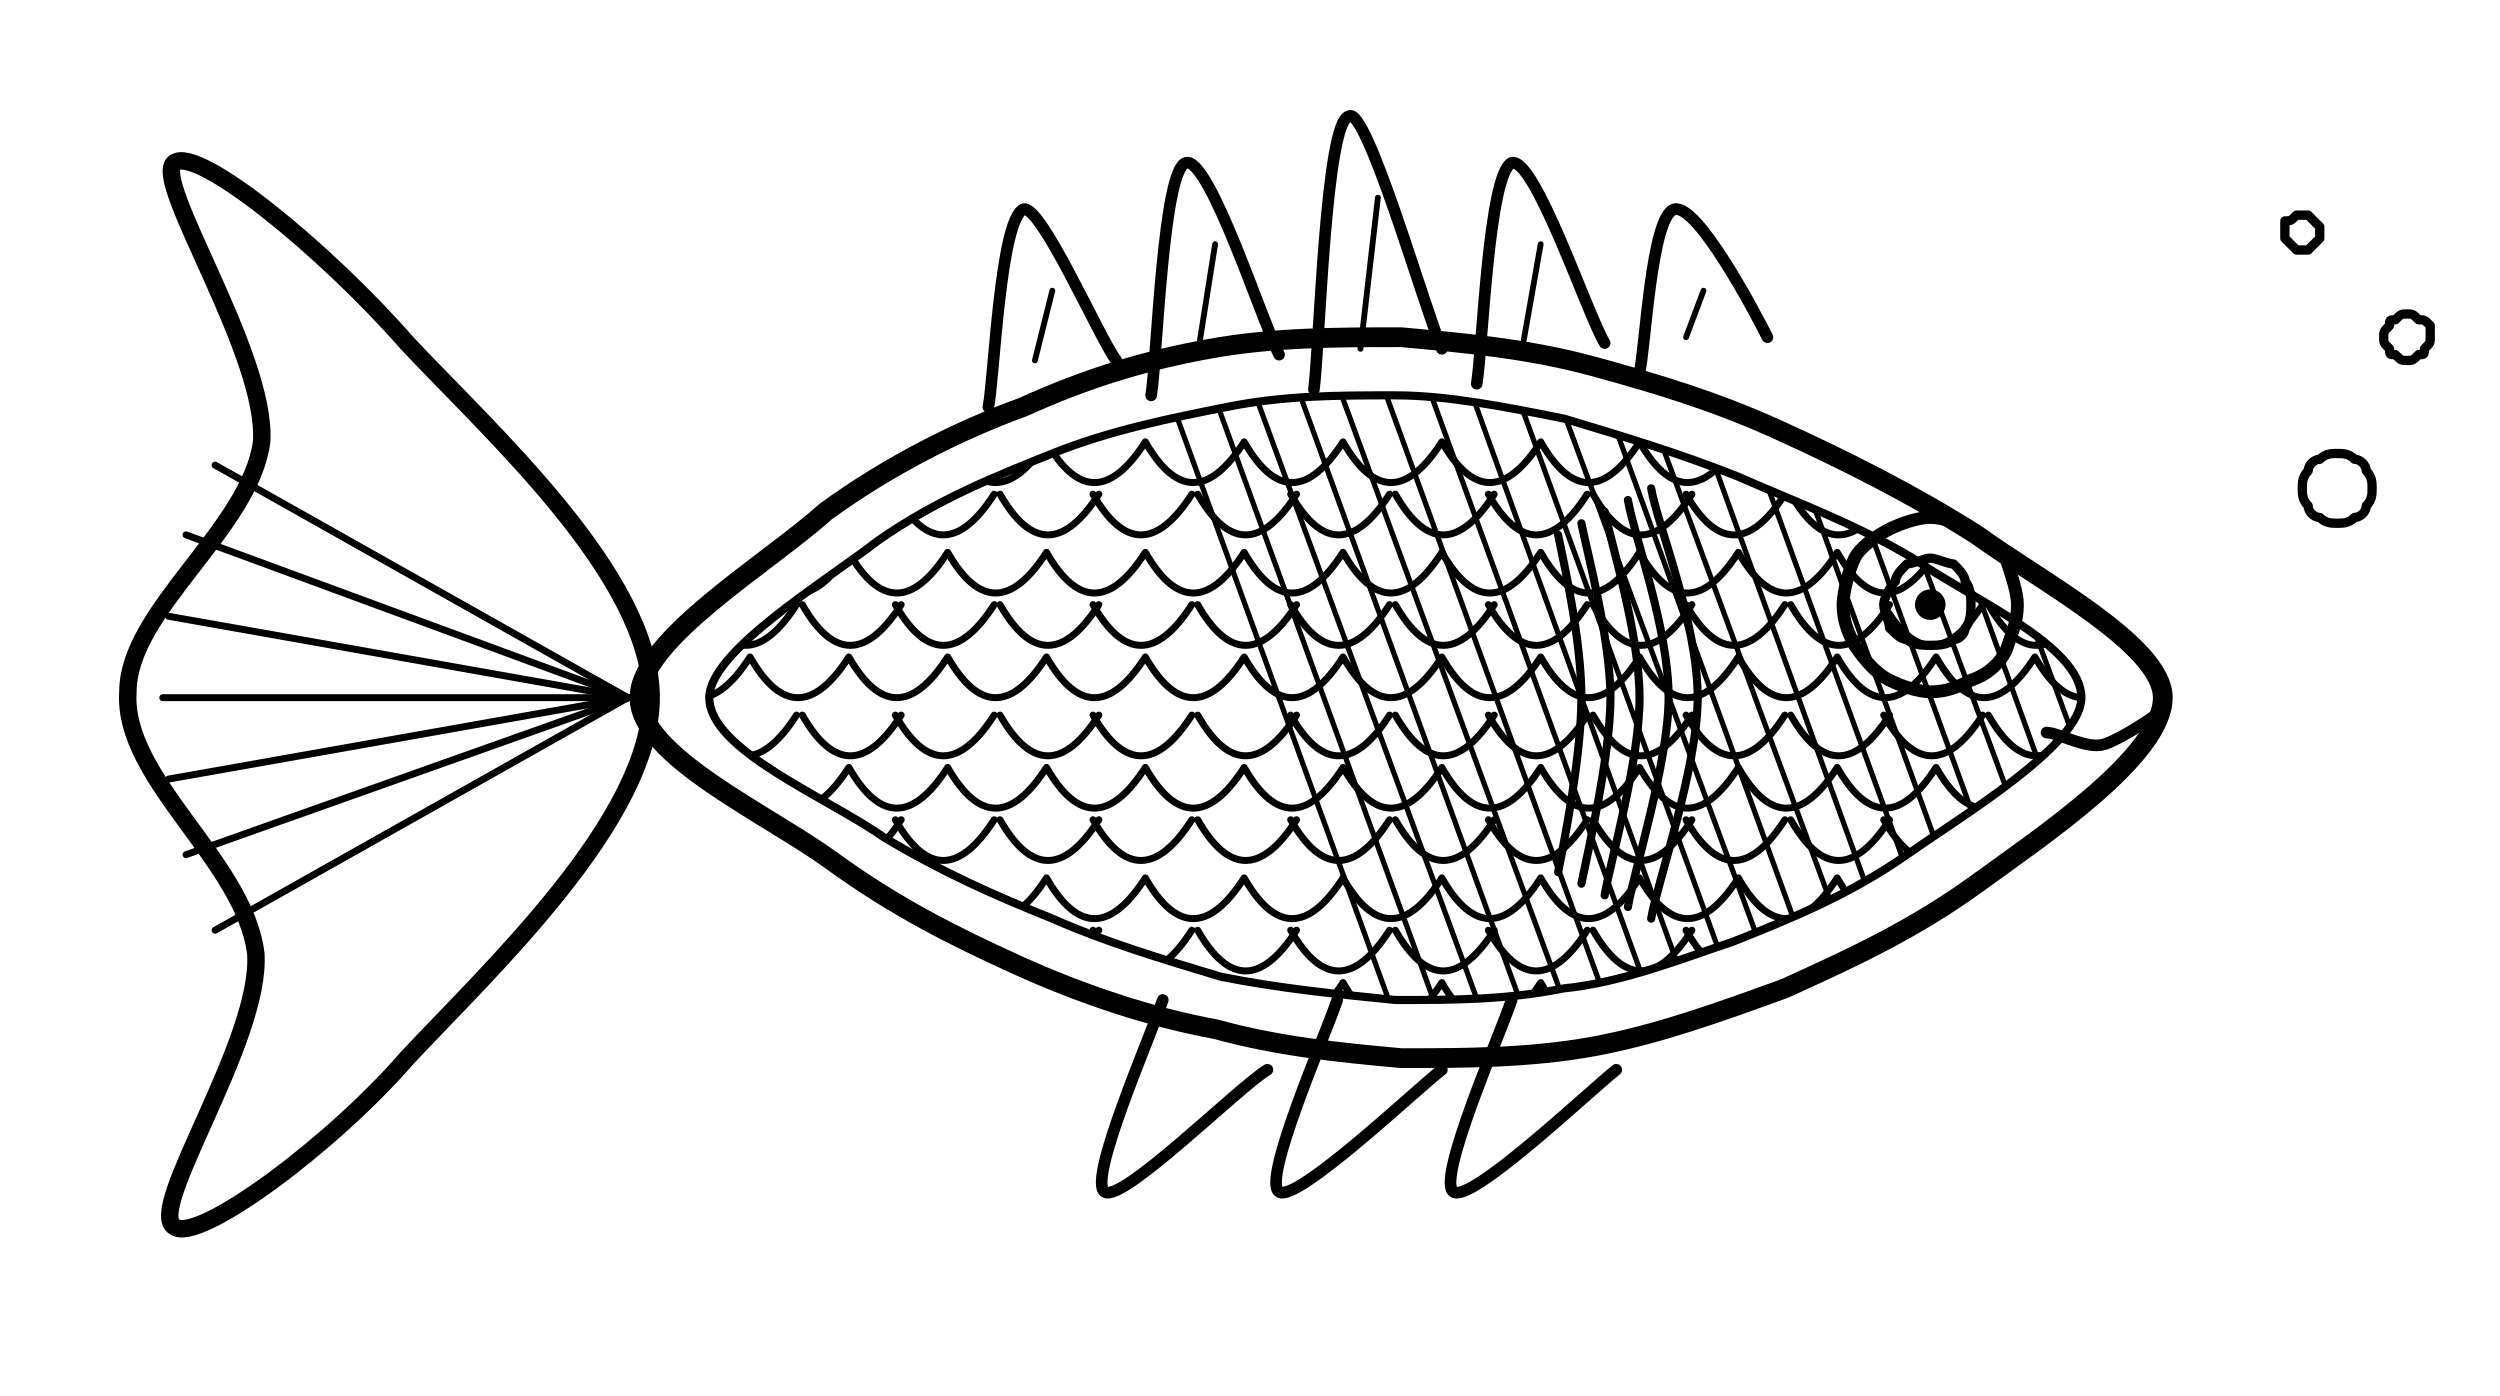
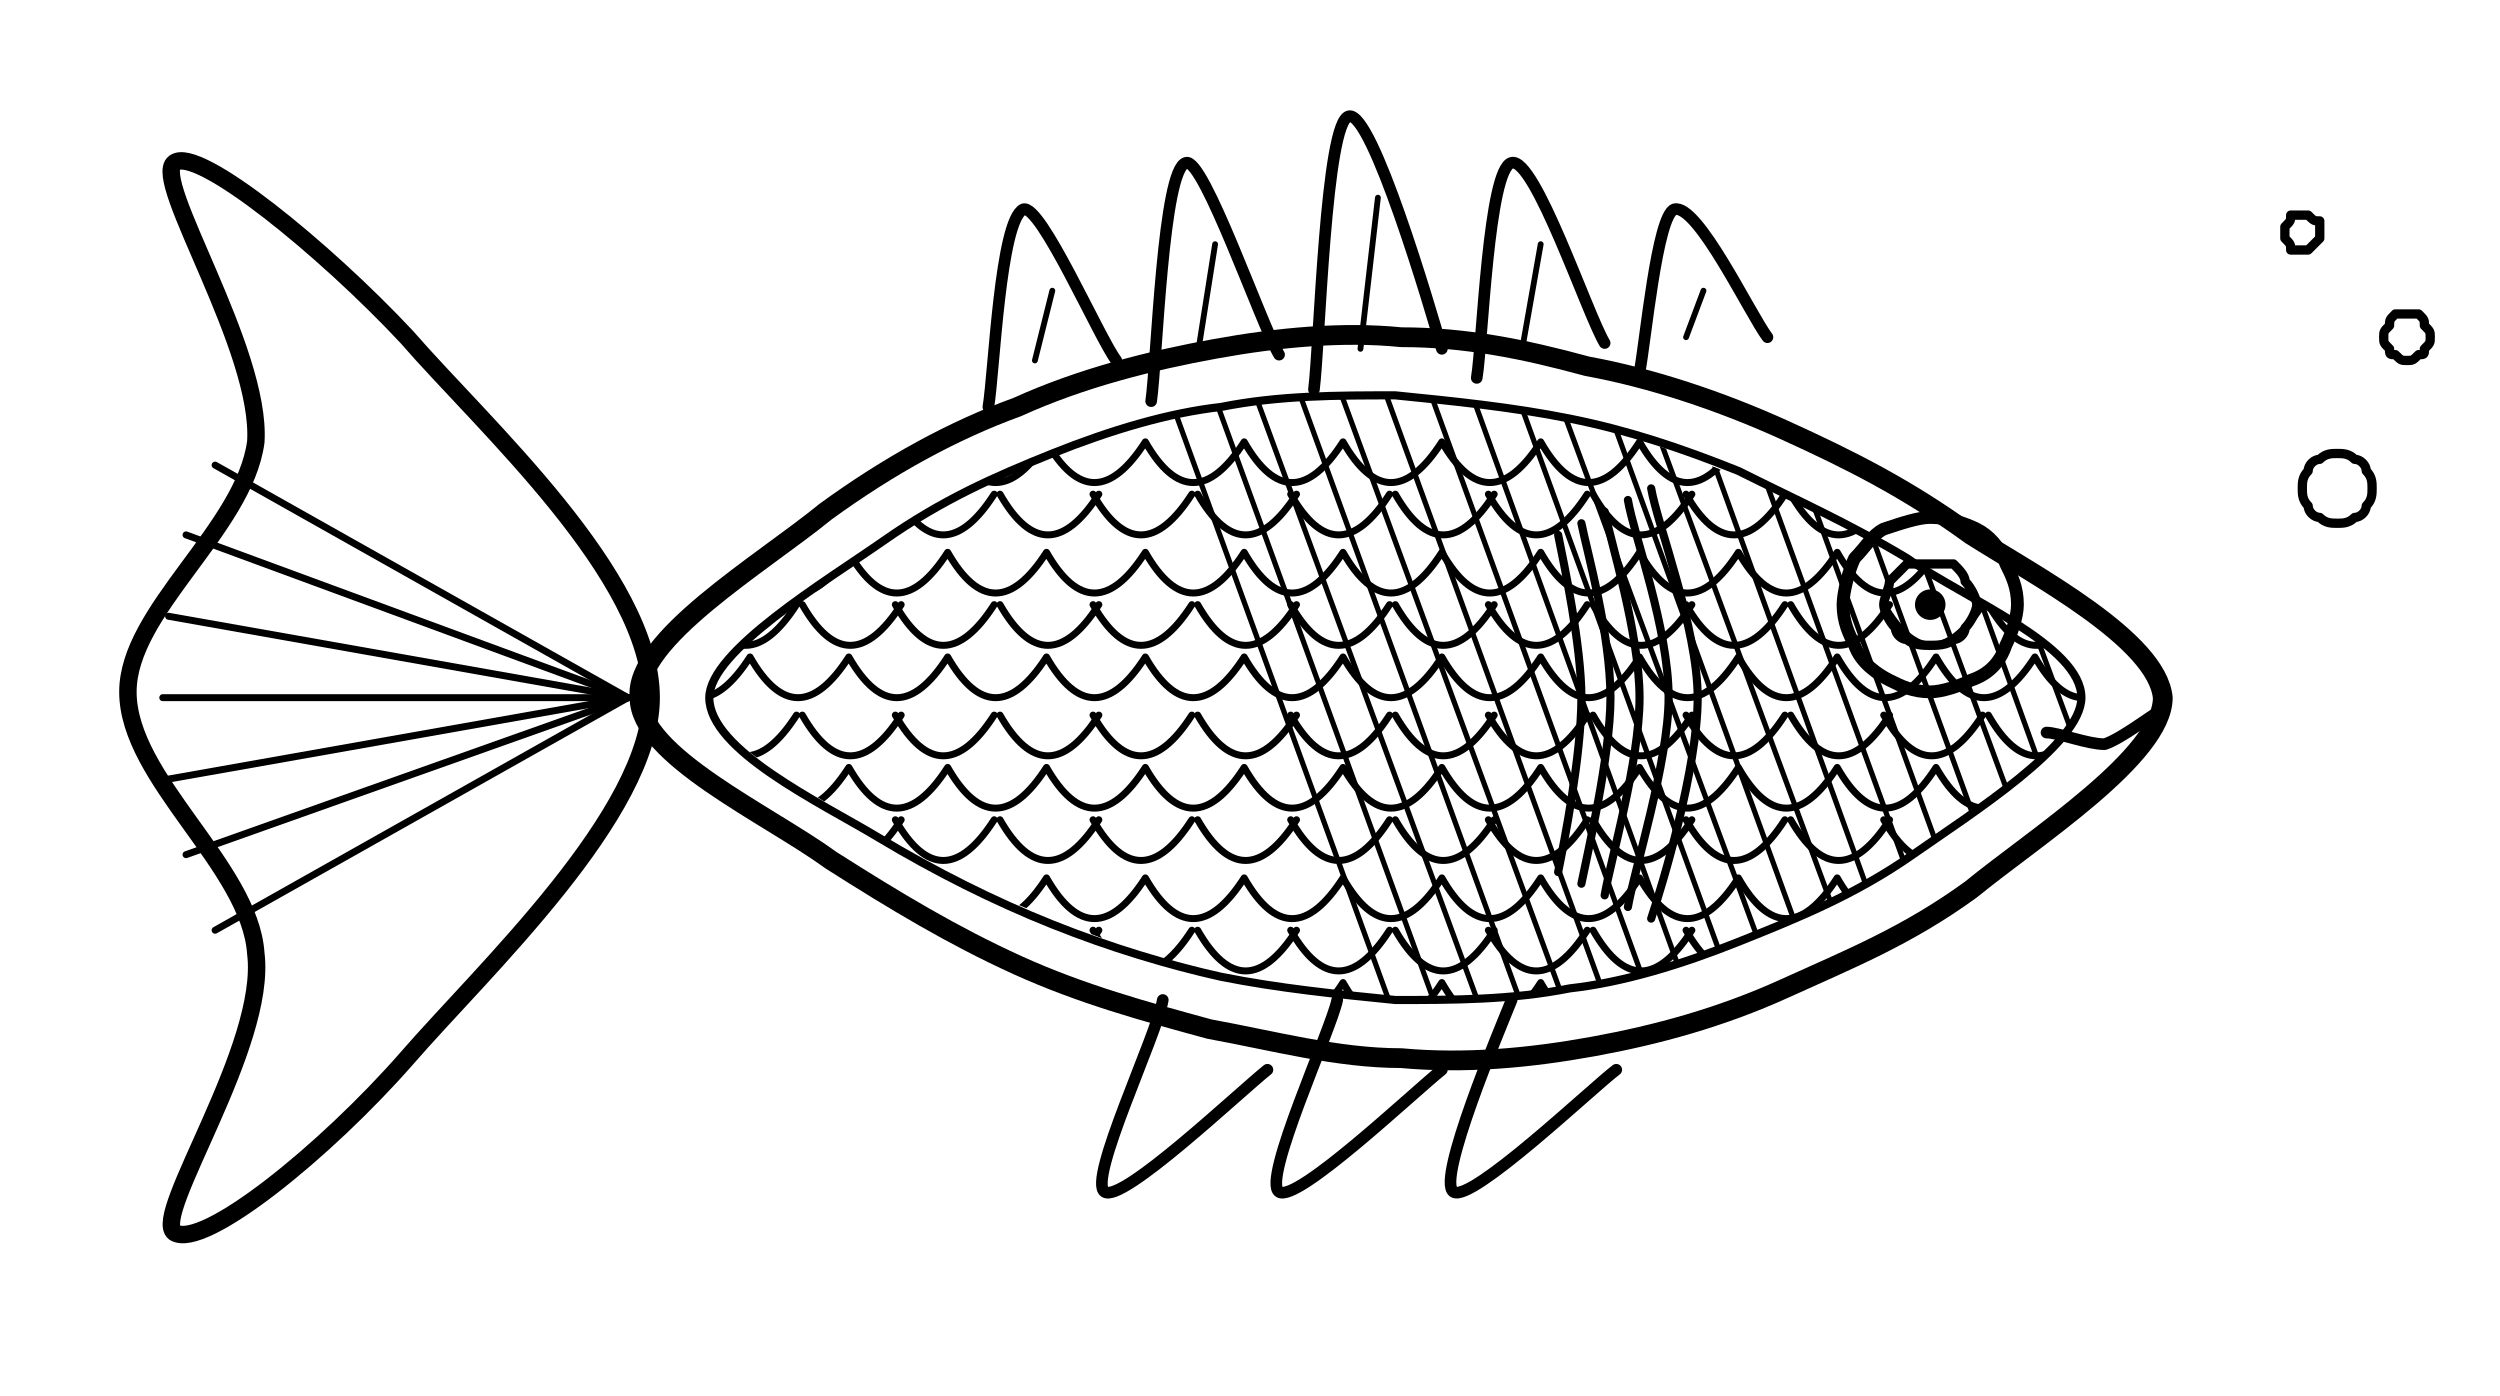
<svg xmlns="http://www.w3.org/2000/svg" viewBox="0 0 430 240" fill="none" stroke="currentColor" stroke-linecap="round" stroke-linejoin="round" aria-hidden="true" focusable="false">
-   <path d="M110 120C110 110 132 97 142 88C153 80 165 74 176 70C187 65 197 62 208 60C219 58 230 58 241 58C252 59 263 60 274 63C285 66 295 69 306 74C317 79 329 85 340 92C351 100 372 111 372 120C372 130 351 144 340 152C329 160 318 165 307 170C296 174 285 178 274 180C263 182 252 182 241 182C230 181 220 180 209 177C198 175 186 171 175 166C164 161 154 156 143 148C132 140 110 130 110 120Z" stroke-width="3.4" />
-   <path d="M122 120C122 112 142 100 151 93C161 86 171 82 181 78C191 74 201 72 211 70C221 68 230 68 240 68C249 68 259 70 269 72C279 75 289 78 299 82C308 86 319 90 329 96C339 103 358 111 358 120C358 128 338 140 328 147C318 154 308 158 298 162C289 165 279 169 269 170C259 172 250 172 240 172C230 171 220 170 210 168C200 165 190 162 181 158C171 154 162 150 152 144C142 137 122 129 122 120Z" stroke-width="1.4" />
-   <clipPath id="fs6">
+   <path d="M110 120C109 110 131 97 142 88C153 80 164 74 175 70C186 65 198 62 209 60C220 58 231 57 241 58C252 58 262 60 273 63C284 65 296 69 307 74C318 79 328 84 339 92C350 99 371 110 372 120C372 130 350 144 339 153C328 161 318 165 307 170C296 175 285 178 274 180C263 182 252 183 241 182C230 182 219 179 208 177C197 174 186 171 175 166C164 161 154 155 143 148C132 140 110 130 110 120Z" stroke-width="3.4" />
+   <path d="M122 120C122 112 142 100 152 93C162 86 171 82 181 78C191 74 201 71 210 70C220 68 230 68 240 68C250 69 260 70 270 72C280 74 289 77 299 81C309 86 318 90 328 96C338 103 358 111 358 120C358 128 339 140 329 147C319 154 309 158 299 162C289 166 279 169 270 170C260 172 250 172 240 172C230 171 220 170 210 168C201 166 191 163 181 159C171 155 161 150 151 144C141 138 122 129 122 120Z" stroke-width="1.4" />
+   <clipPath id="fs1">
    <path d="M122 120C122 112 142 100 151 93C161 86 171 82 181 78C191 74 201 72 210 70C220 68 230 68 240 68C250 68 260 70 269 72C279 74 289 78 299 82C309 86 319 90 328 96C338 103 358 112 358 120C358 128 338 140 328 147C319 154 309 158 299 162C289 166 279 168 269 170C260 172 250 172 240 172C230 172 220 170 210 168C201 166 191 162 181 158C171 154 161 150 151 144C142 137 122 128 122 120Z" />
  </clipPath>
-   <g clip-path="url(#fs6)">
+   <g clip-path="url(#fs1)">
    <path d="M112 76q8 14 17 0M129 76q8 14 17 0M146 76q8 14 17 0M163 76q8 14 17 0M180 76q8 14 17 0M197 76q8 14 17 0M214 76q8 14 17 0M231 76q8 14 17 0M248 76q8 14 17 0M265 76q8 14 17 0M282 76q8 14 17 0M299 76q8 14 17 0M316 76q8 14 17 0M333 76q8 14 17 0M350 76q8 14 17 0M367 76q8 14 17 0M120 85q8 14 17 0M138 85q8 14 17 0M154 85q8 14 17 0M172 85q8 14 17 0M188 85q8 14 17 0M206 85q8 14 17 0M222 85q8 14 17 0M240 85q8 14 17 0M256 85q8 14 17 0M274 85q8 14 17 0M290 85q8 14 17 0M308 85q8 14 17 0M324 85q8 14 17 0M342 85q8 14 17 0M358 85q8 14 17 0M112 95q8 14 17 0M129 95q8 14 17 0M146 95q8 14 17 0M163 95q8 14 17 0M180 95q8 14 17 0M197 95q8 14 17 0M214 95q8 14 17 0M231 95q8 14 17 0M248 95q8 14 17 0M265 95q8 14 17 0M282 95q8 14 17 0M299 95q8 14 17 0M316 95q8 14 17 0M333 95q8 14 17 0M350 95q8 14 17 0M367 95q8 14 17 0M120 104q8 14 17 0M138 104q8 14 17 0M154 104q8 14 17 0M172 104q8 14 17 0M188 104q8 14 17 0M206 104q8 14 17 0M222 104q8 14 17 0M240 104q8 14 17 0M256 104q8 14 17 0M274 104q8 14 17 0M290 104q8 14 17 0M308 104q8 14 17 0M324 104q8 14 17 0M342 104q8 14 17 0M358 104q8 14 17 0M112 113q8 14 17 0M129 113q8 14 17 0M146 113q8 14 17 0M163 113q8 14 17 0M180 113q8 14 17 0M197 113q8 14 17 0M214 113q8 14 17 0M231 113q8 14 17 0M248 113q8 14 17 0M265 113q8 14 17 0M282 113q8 14 17 0M299 113q8 14 17 0M316 113q8 14 17 0M333 113q8 14 17 0M350 113q8 14 17 0M367 113q8 14 17 0M120 123q8 14 17 0M138 123q8 14 17 0M154 123q8 14 17 0M172 123q8 14 17 0M188 123q8 14 17 0M206 123q8 14 17 0M222 123q8 14 17 0M240 123q8 14 17 0M256 123q8 14 17 0M274 123q8 14 17 0M290 123q8 14 17 0M308 123q8 14 17 0M324 123q8 14 17 0M342 123q8 14 17 0M358 123q8 14 17 0M112 132q8 14 17 0M129 132q8 14 17 0M146 132q8 14 17 0M163 132q8 14 17 0M180 132q8 14 17 0M197 132q8 14 17 0M214 132q8 14 17 0M231 132q8 14 17 0M248 132q8 14 17 0M265 132q8 14 17 0M282 132q8 14 17 0M299 132q8 14 17 0M316 132q8 14 17 0M333 132q8 14 17 0M350 132q8 14 17 0M367 132q8 14 17 0M120 141q8 14 17 0M138 141q8 14 17 0M154 141q8 14 17 0M172 141q8 14 17 0M188 141q8 14 17 0M206 141q8 14 17 0M222 141q8 14 17 0M240 141q8 14 17 0M256 141q8 14 17 0M274 141q8 14 17 0M290 141q8 14 17 0M308 141q8 14 17 0M324 141q8 14 17 0M342 141q8 14 17 0M358 141q8 14 17 0M112 151q8 14 17 0M129 151q8 14 17 0M146 151q8 14 17 0M163 151q8 14 17 0M180 151q8 14 17 0M197 151q8 14 17 0M214 151q8 14 17 0M231 151q8 14 17 0M248 151q8 14 17 0M265 151q8 14 17 0M282 151q8 14 17 0M299 151q8 14 17 0M316 151q8 14 17 0M333 151q8 14 17 0M350 151q8 14 17 0M367 151q8 14 17 0M120 160q8 14 17 0M138 160q8 14 17 0M154 160q8 14 17 0M172 160q8 14 17 0M188 160q8 14 17 0M206 160q8 14 17 0M222 160q8 14 17 0M240 160q8 14 17 0M256 160q8 14 17 0M274 160q8 14 17 0M290 160q8 14 17 0M308 160q8 14 17 0M324 160q8 14 17 0M342 160q8 14 17 0M358 160q8 14 17 0M112 169q8 14 17 0M129 169q8 14 17 0M146 169q8 14 17 0M163 169q8 14 17 0M180 169q8 14 17 0M197 169q8 14 17 0M214 169q8 14 17 0M231 169q8 14 17 0M248 169q8 14 17 0M265 169q8 14 17 0M282 169q8 14 17 0M299 169q8 14 17 0M316 169q8 14 17 0M333 169q8 14 17 0M350 169q8 14 17 0M367 169q8 14 17 0" stroke-width="1.2" />
    <path d="M365 5L426 174M358 8L419 176M351 10L413 178M345 12L406 181M338 15L399 183M332 17L393 185M325 20L386 188M318 22L380 190M312 24L373 193M305 27L367 195M299 29L360 197M292 32L353 200M286 34L347 202M279 36L340 205M272 39L334 207M266 41L327 209M259 44L321 212M253 46L314 214M246 48L307 217M240 51L301 219M233 53L294 221M226 55L288 224M220 58L281 226M213 60L275 229M207 63L268 231M200 65L261 233" stroke-width="0.9" />
  </g>
-   <path d="M284 84C285 90 292 107 292 120C292 132 285 152 284 158" stroke-width="1.4" />
+   <path d="M284 84C285 90 292 108 292 120C292 132 286 152 284 158" stroke-width="1.4" />
  <path d="M280 86C281 92 287 108 287 120C287 131 281 150 280 156" stroke-width="1.4" />
  <path d="M276 88C277 93 282 109 282 120C282 131 277 148 276 154" stroke-width="1.4" />
-   <path d="M272 90C273 95 277 110 277 120C277 130 273 147 272 152" stroke-width="1.4" />
-   <path d="M268 92C269 97 272 110 272 120C272 130 269 145 268 150" stroke-width="1.4" />
-   <path d="M347 104C347 107 346 109 345 112C344 114 342 116 339 117C337 118 335 119 332 119C330 119 327 118 325 117C323 116 321 114 319 111C318 109 317 107 317 104C317 102 318 98 319 96C320 94 323 92 325 91C327 90 330 89 332 89C334 89 337 90 339 91C341 92 344 94 345 96C346 99 347 102 347 104Z" stroke-width="2.2" />
-   <path d="M339 104C339 105 339 107 338 108C338 109 337 110 336 110C335 111 333 111 332 111C331 111 329 111 328 110C327 110 326 109 325 108C325 107 324 105 324 104C324 103 325 101 326 100C326 99 327 98 328 97C329 97 331 96 332 96C333 96 335 97 336 97C337 98 338 99 338 100C339 101 339 103 339 104Z" stroke-width="1.6" />
+   <path d="M272 90C273 95 277 109 277 120C277 130 273 147 272 152" stroke-width="1.4" />
+   <path d="M268 92C269 97 272 111 272 120C272 130 269 145 268 150" stroke-width="1.4" />
+   <path d="M347 104C347 106 346 109 345 111C344 114 342 116 339 117C337 118 334 119 332 119C329 119 327 118 325 117C323 116 320 114 319 111C318 109 317 107 317 104C317 102 318 98 319 96C321 94 322 92 324 91C327 90 330 89 332 89C335 89 338 90 340 91C342 92 344 94 345 97C346 99 347 101 347 104Z" stroke-width="2.2" />
+   <path d="M340 104C340 105 339 107 338 108C338 109 337 110 336 110C335 111 333 111 332 111C331 111 329 111 328 110C327 110 326 109 326 108C325 107 324 105 324 104C324 103 325 101 325 100C326 99 327 98 328 97C329 97 331 97 332 97C333 97 335 97 336 97C337 98 338 99 338 100C339 101 340 103 340 104Z" stroke-width="1.6" />
  <path d="M332 104h0" stroke-width="5.25" />
-   <path d="M372 122C371 123 365 127 362 128C359 129 354 126 352 126" stroke-width="2" />
-   <path d="M170 70C171 65 172 38 176 36C179 35 189 58 192 62" stroke-width="2" />
+   <path d="M372 122C370 123 365 127 362 128C359 128 354 126 352 126" stroke-width="2" />
+   <path d="M170 70C171 64 172 38 176 36C179 35 189 58 192 62" stroke-width="2" />
  <line x1="178" y1="62" x2="181" y2="50" stroke-width="1" />
-   <path d="M198 68C199 62 200 29 204 28C208 27 217 55 220 61" stroke-width="2" />
+   <path d="M198 69C199 62 200 29 204 28C207 27 217 56 220 61" stroke-width="2" />
  <line x1="206" y1="61" x2="209" y2="42" stroke-width="1" />
-   <path d="M226 67C227 59 228 21 232 20C235 18 245 53 248 60" stroke-width="2" />
+   <path d="M226 67C227 59 228 21 232 20C236 19 246 53 248 60" stroke-width="2" />
  <line x1="234" y1="60" x2="237" y2="34" stroke-width="1" />
-   <path d="M254 66C255 60 256 30 260 28C264 27 273 54 276 59" stroke-width="2" />
+   <path d="M254 65C255 59 256 29 260 28C264 27 273 54 276 59" stroke-width="2" />
  <line x1="262" y1="59" x2="265" y2="42" stroke-width="1" />
-   <path d="M282 64C283 60 284 37 288 36C292 35 302 54 304 58" stroke-width="2" />
+   <path d="M282 64C283 59 285 37 288 36C292 35 301 54 304 58" stroke-width="2" />
  <line x1="290" y1="58" x2="293" y2="50" stroke-width="1" />
-   <path d="M200 172C198 178 187 203 190 205C193 207 213 187 218 184" stroke-width="2" />
-   <path d="M230 172C228 178 217 203 220 205C223 207 244 187 248 184" stroke-width="2" />
-   <path d="M260 172C258 178 247 203 250 205C253 207 273 188 278 184" stroke-width="2" />
-   <path d="M112 120C112 99 84 74 70 59C56 43 34 25 30 28C26 31 46 61 45 76C43 91 22 105 22 119C21 134 42 148 44 164C45 179 25 208 30 211C34 214 57 197 70 182C84 167 112 141 112 120Z" stroke-width="3" />
+   <path d="M200 172C199 178 187 203 190 205C193 207 213 188 218 184" stroke-width="2" />
+   <path d="M230 172C229 177 217 203 220 205C223 207 243 188 248 184" stroke-width="2" />
+   <path d="M260 172C258 177 247 203 250 205C253 207 274 187 278 184" stroke-width="2" />
+   <path d="M112 120C112 99 83 73 70 58C56 43 34 25 30 28C26 31 45 60 44 76C42 91 22 105 22 119C22 134 43 149 44 164C46 180 26 209 30 212C35 215 56 198 70 182C83 167 112 140 112 120Z" stroke-width="3" />
  <line x1="108" y1="120" x2="37" y2="80" stroke-width="1.2" />
  <line x1="108" y1="120" x2="32" y2="92" stroke-width="1.2" />
  <line x1="108" y1="120" x2="29" y2="106" stroke-width="1.2" />
  <line x1="108" y1="120" x2="28" y2="120" stroke-width="1.2" />
  <line x1="108" y1="120" x2="29" y2="134" stroke-width="1.2" />
  <line x1="108" y1="120" x2="32" y2="147" stroke-width="1.2" />
  <line x1="108" y1="120" x2="37" y2="160" stroke-width="1.2" />
  <path d="M408 84C408 85 408 86 407 87C407 88 406 89 405 89C404 90 403 90 402 90C401 90 400 90 399 89C398 89 397 88 397 87C396 86 396 85 396 84C396 83 396 82 397 81C397 80 398 79 399 79C400 78 401 78 402 78C403 78 404 78 405 79C406 79 407 80 407 81C408 82 408 83 408 84Z" stroke-width="1.6" />
-   <path d="M418 58C418 59 418 59 417 60C417 61 417 61 416 61C415 62 415 62 414 62C413 62 413 62 412 61C411 61 411 61 411 60C410 59 410 59 410 58C410 57 410 57 411 56C411 55 411 55 412 55C413 54 413 54 414 54C415 54 415 54 416 55C417 55 417 55 418 56C418 57 418 57 418 58Z" stroke-width="1.6" />
-   <path d="M399 40C399 41 399 41 399 41C398 42 398 42 397 43C397 43 397 43 396 43C396 43 395 43 395 43C394 42 394 42 393 41C393 41 393 40 393 40C393 39 393 39 393 38C394 38 394 38 395 37C395 37 396 37 396 37C397 37 397 37 397 37C398 38 398 38 399 39C399 39 399 40 399 40Z" stroke-width="1.6" />
+   <path d="M418 58C418 59 418 59 417 60C417 61 417 61 416 61C415 62 415 62 414 62C413 62 413 62 412 61C411 61 411 61 411 60C410 59 410 59 410 58C410 57 410 57 411 56C411 55 411 55 412 54C413 54 413 54 414 54C415 54 415 54 416 54C417 55 417 55 417 56C418 57 418 57 418 58Z" stroke-width="1.6" />
+   <path d="M399 40C399 40 399 41 399 41C398 42 398 42 397 43C397 43 397 43 396 43C396 43 395 43 394 43C394 42 394 42 393 41C393 41 393 41 393 40C393 40 393 39 393 39C394 38 394 38 394 37C395 37 396 37 396 37C397 37 397 37 397 37C398 38 398 38 399 38C399 39 399 39 399 40Z" stroke-width="1.6" />
</svg>
